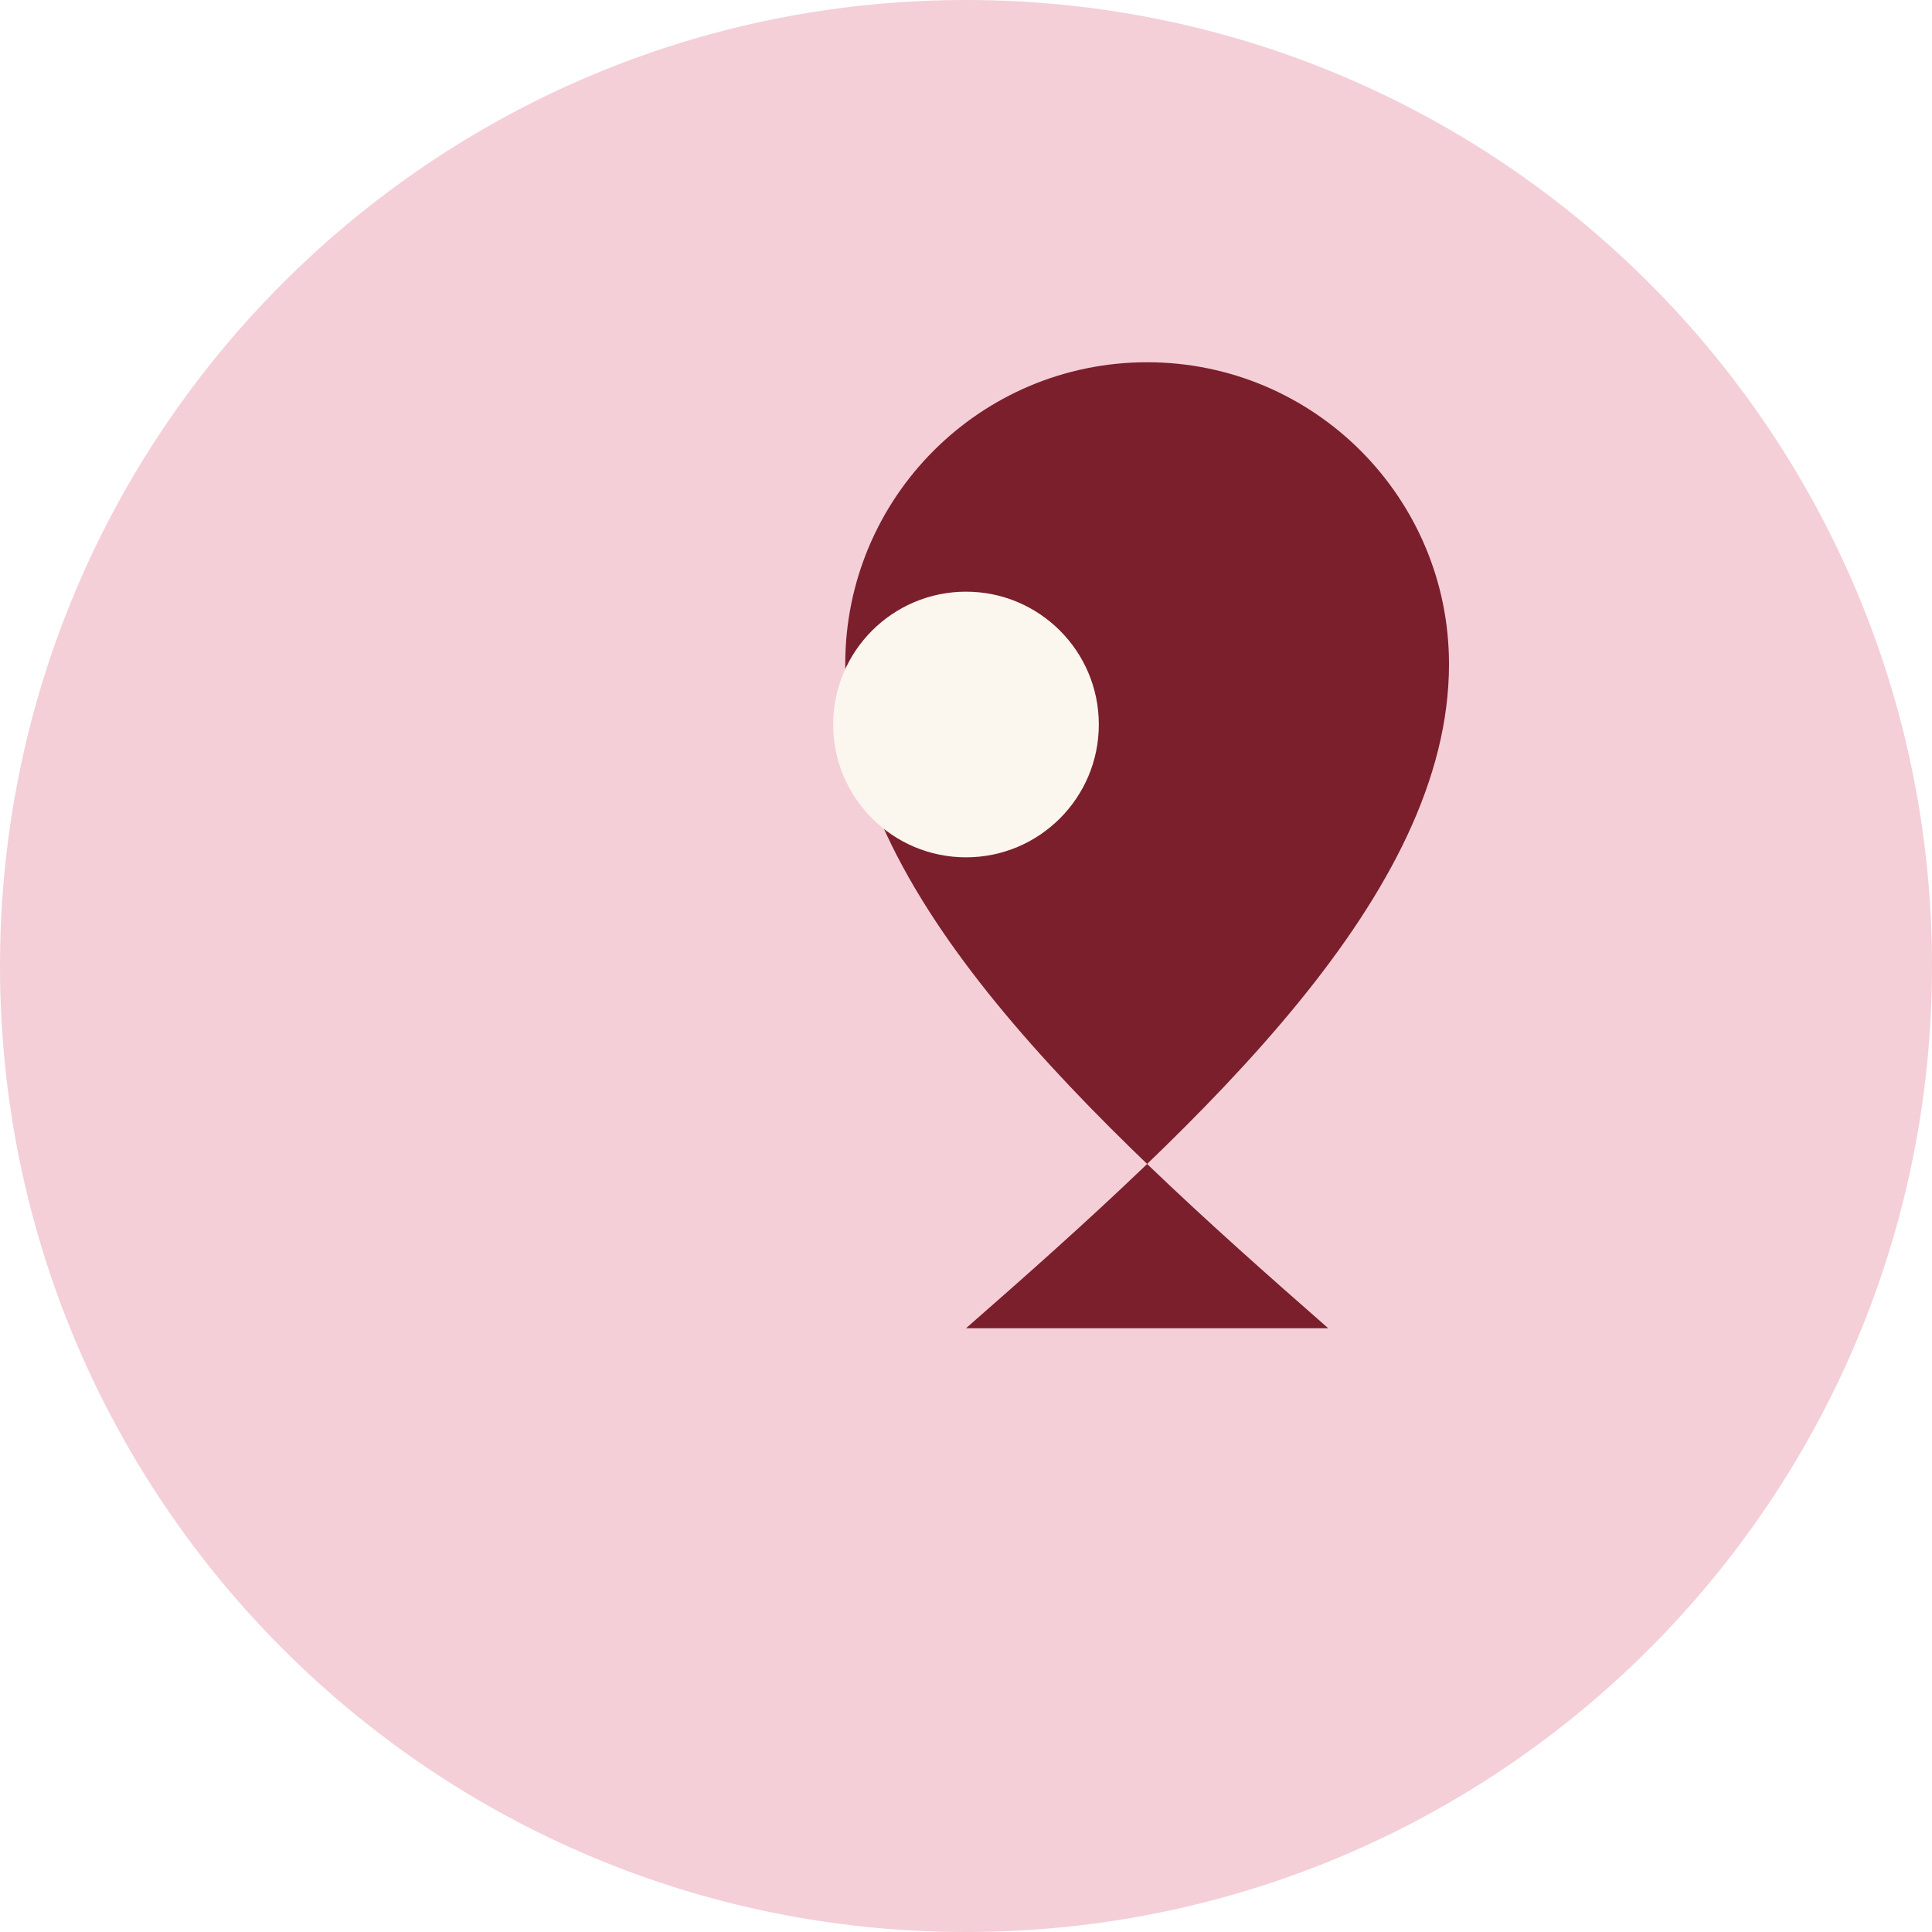
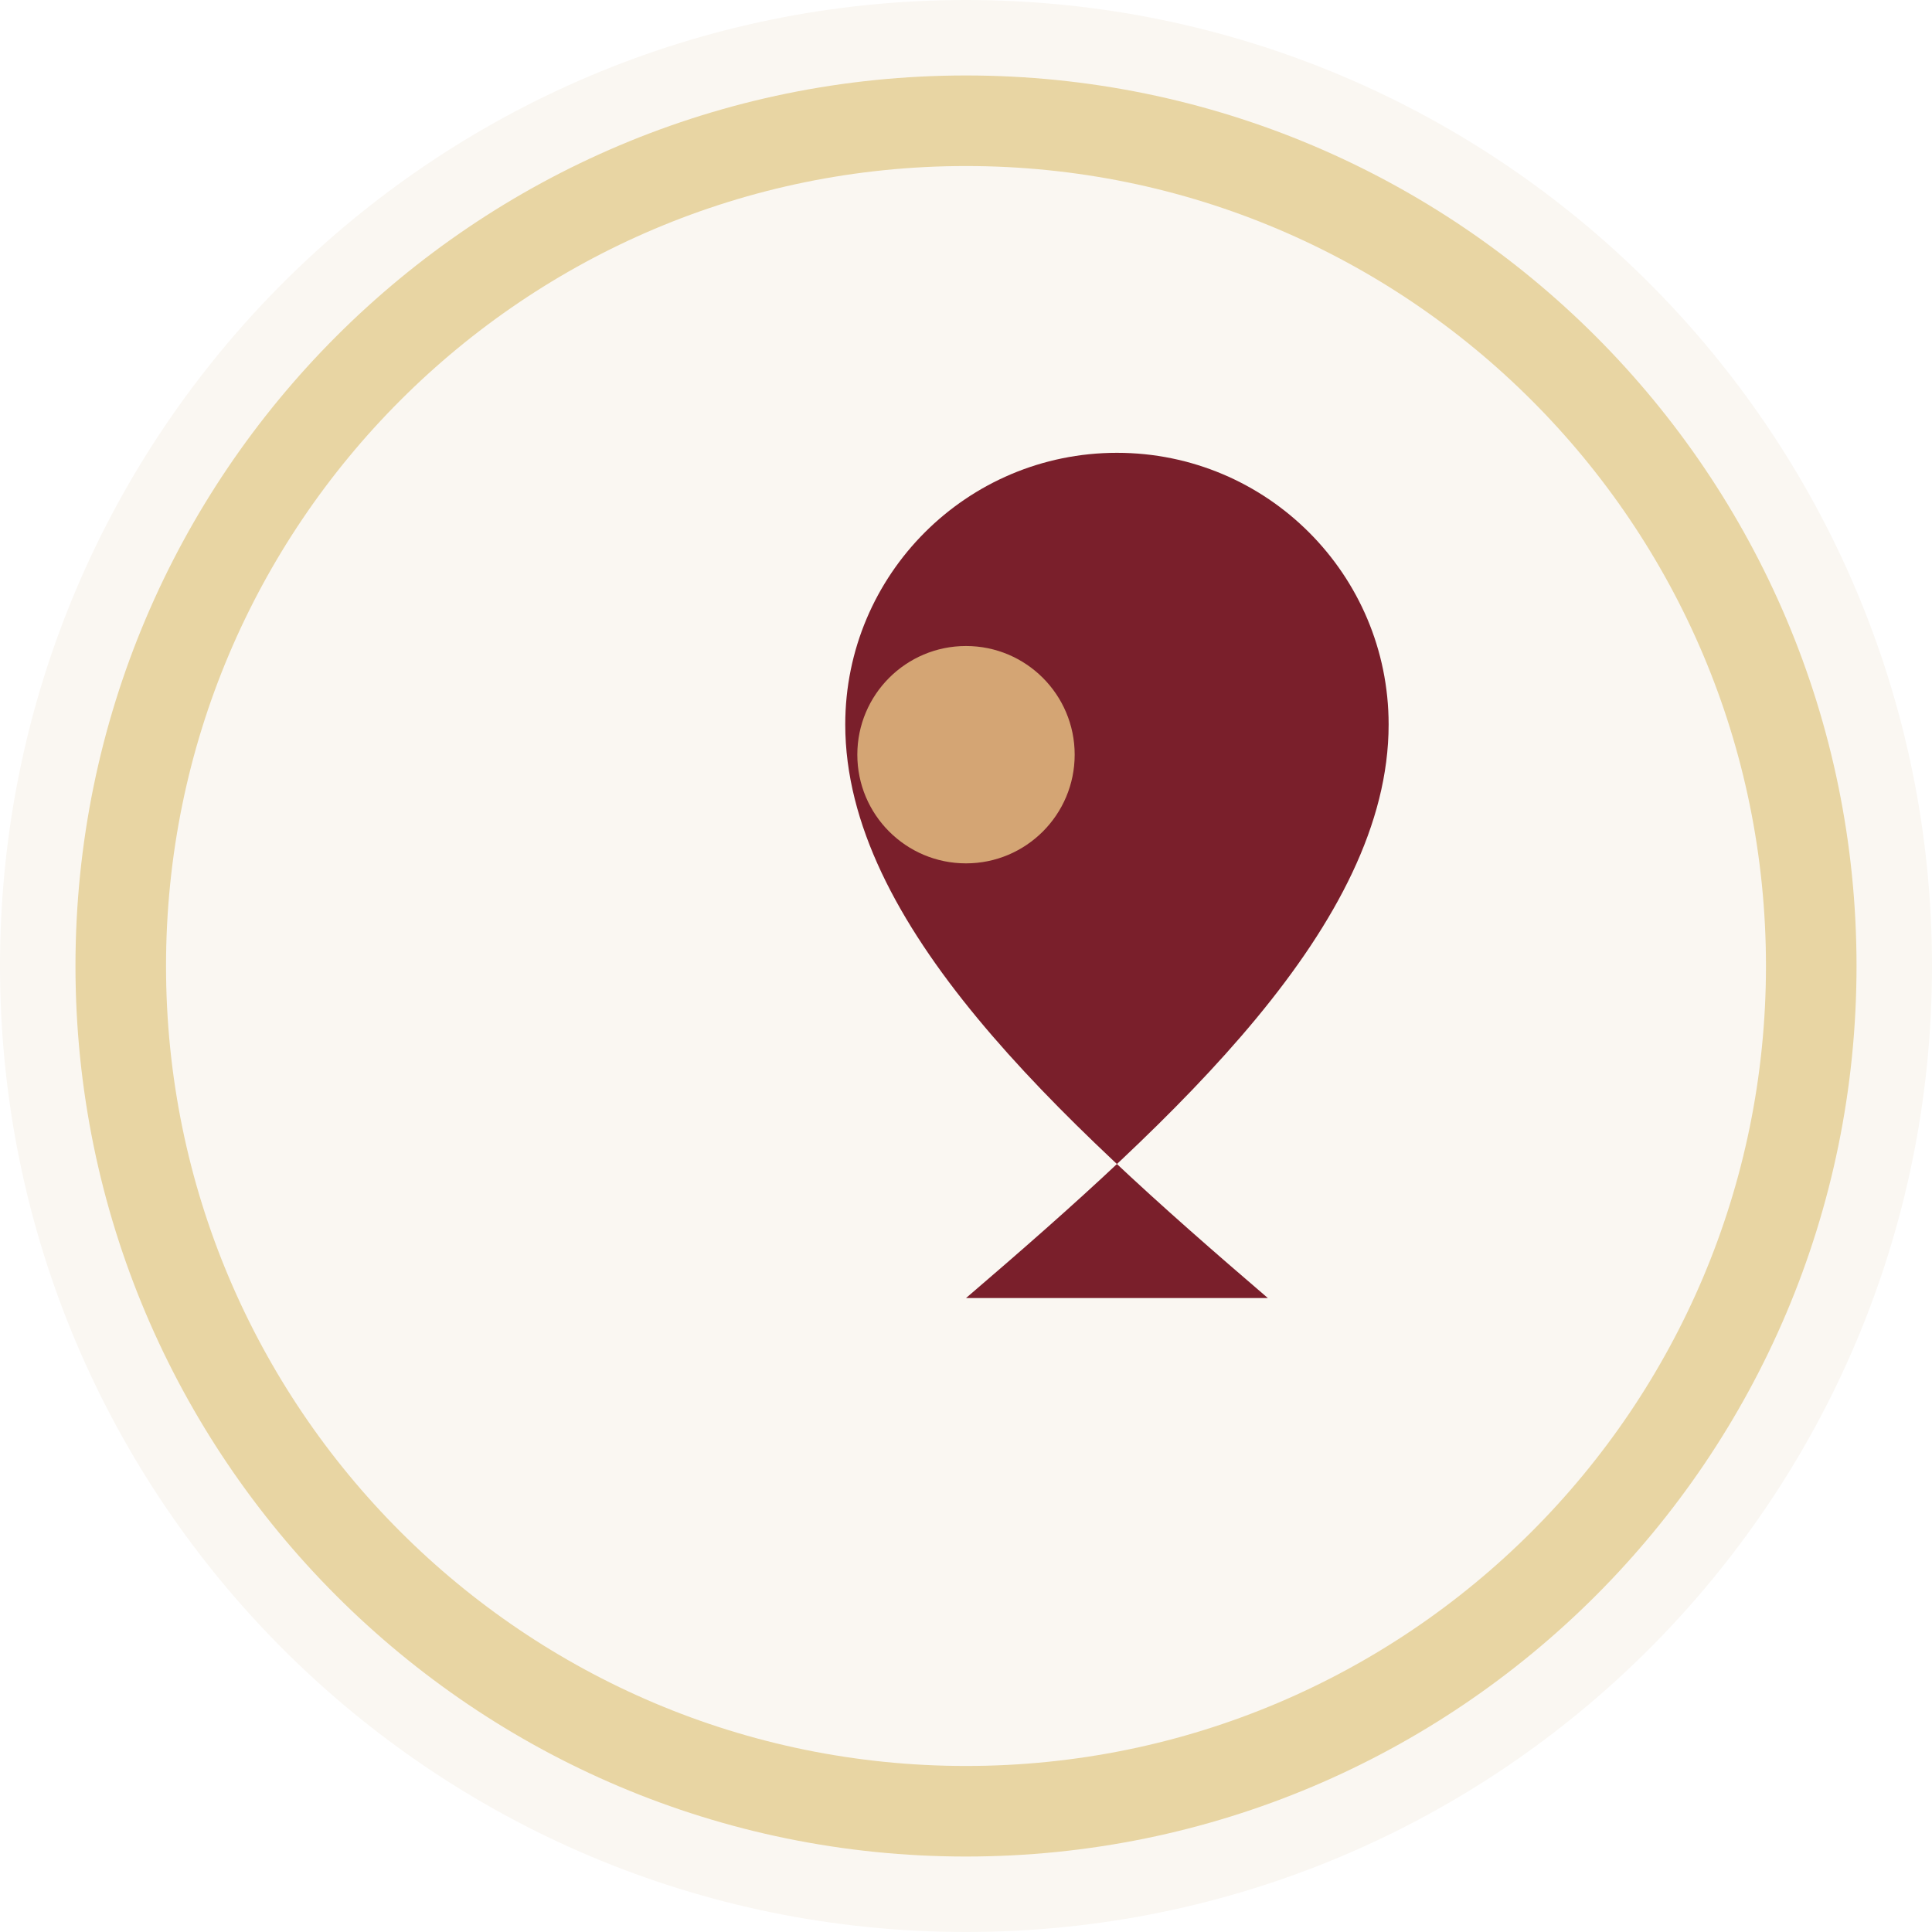
<svg xmlns="http://www.w3.org/2000/svg" viewBox="0 0 32 32" fill="none">
-   <rect width="32" height="32" rx="16" fill="#f4cfd8" />
-   <path d="M16 24c-4-3.5-8-7.2-8-11a5 5 0 0 1 10 0c0 3.8-4 7.5-8 11z" fill="#7a1f2b" transform="translate(6 -2)" />
-   <circle cx="16" cy="12" r="2.2" fill="#fbf6ee" />
+   <rect width="32" height="32" rx="16" fill="#FAF7F2" />
+   <circle cx="16" cy="16" r="14" stroke="#E8D5A3" stroke-width="1.5" />
+   <path d="M16 23c-3.5-3-7-6.2-7-9.5a4.5 4.5 0 0 1 9 0c0 3.3-3.5 6.5-7 9.5z" fill="#7A1F2B" transform="translate(5 -1.5)" />
+   <circle cx="16" cy="12.5" r="1.8" fill="#D4A574" />
</svg>
